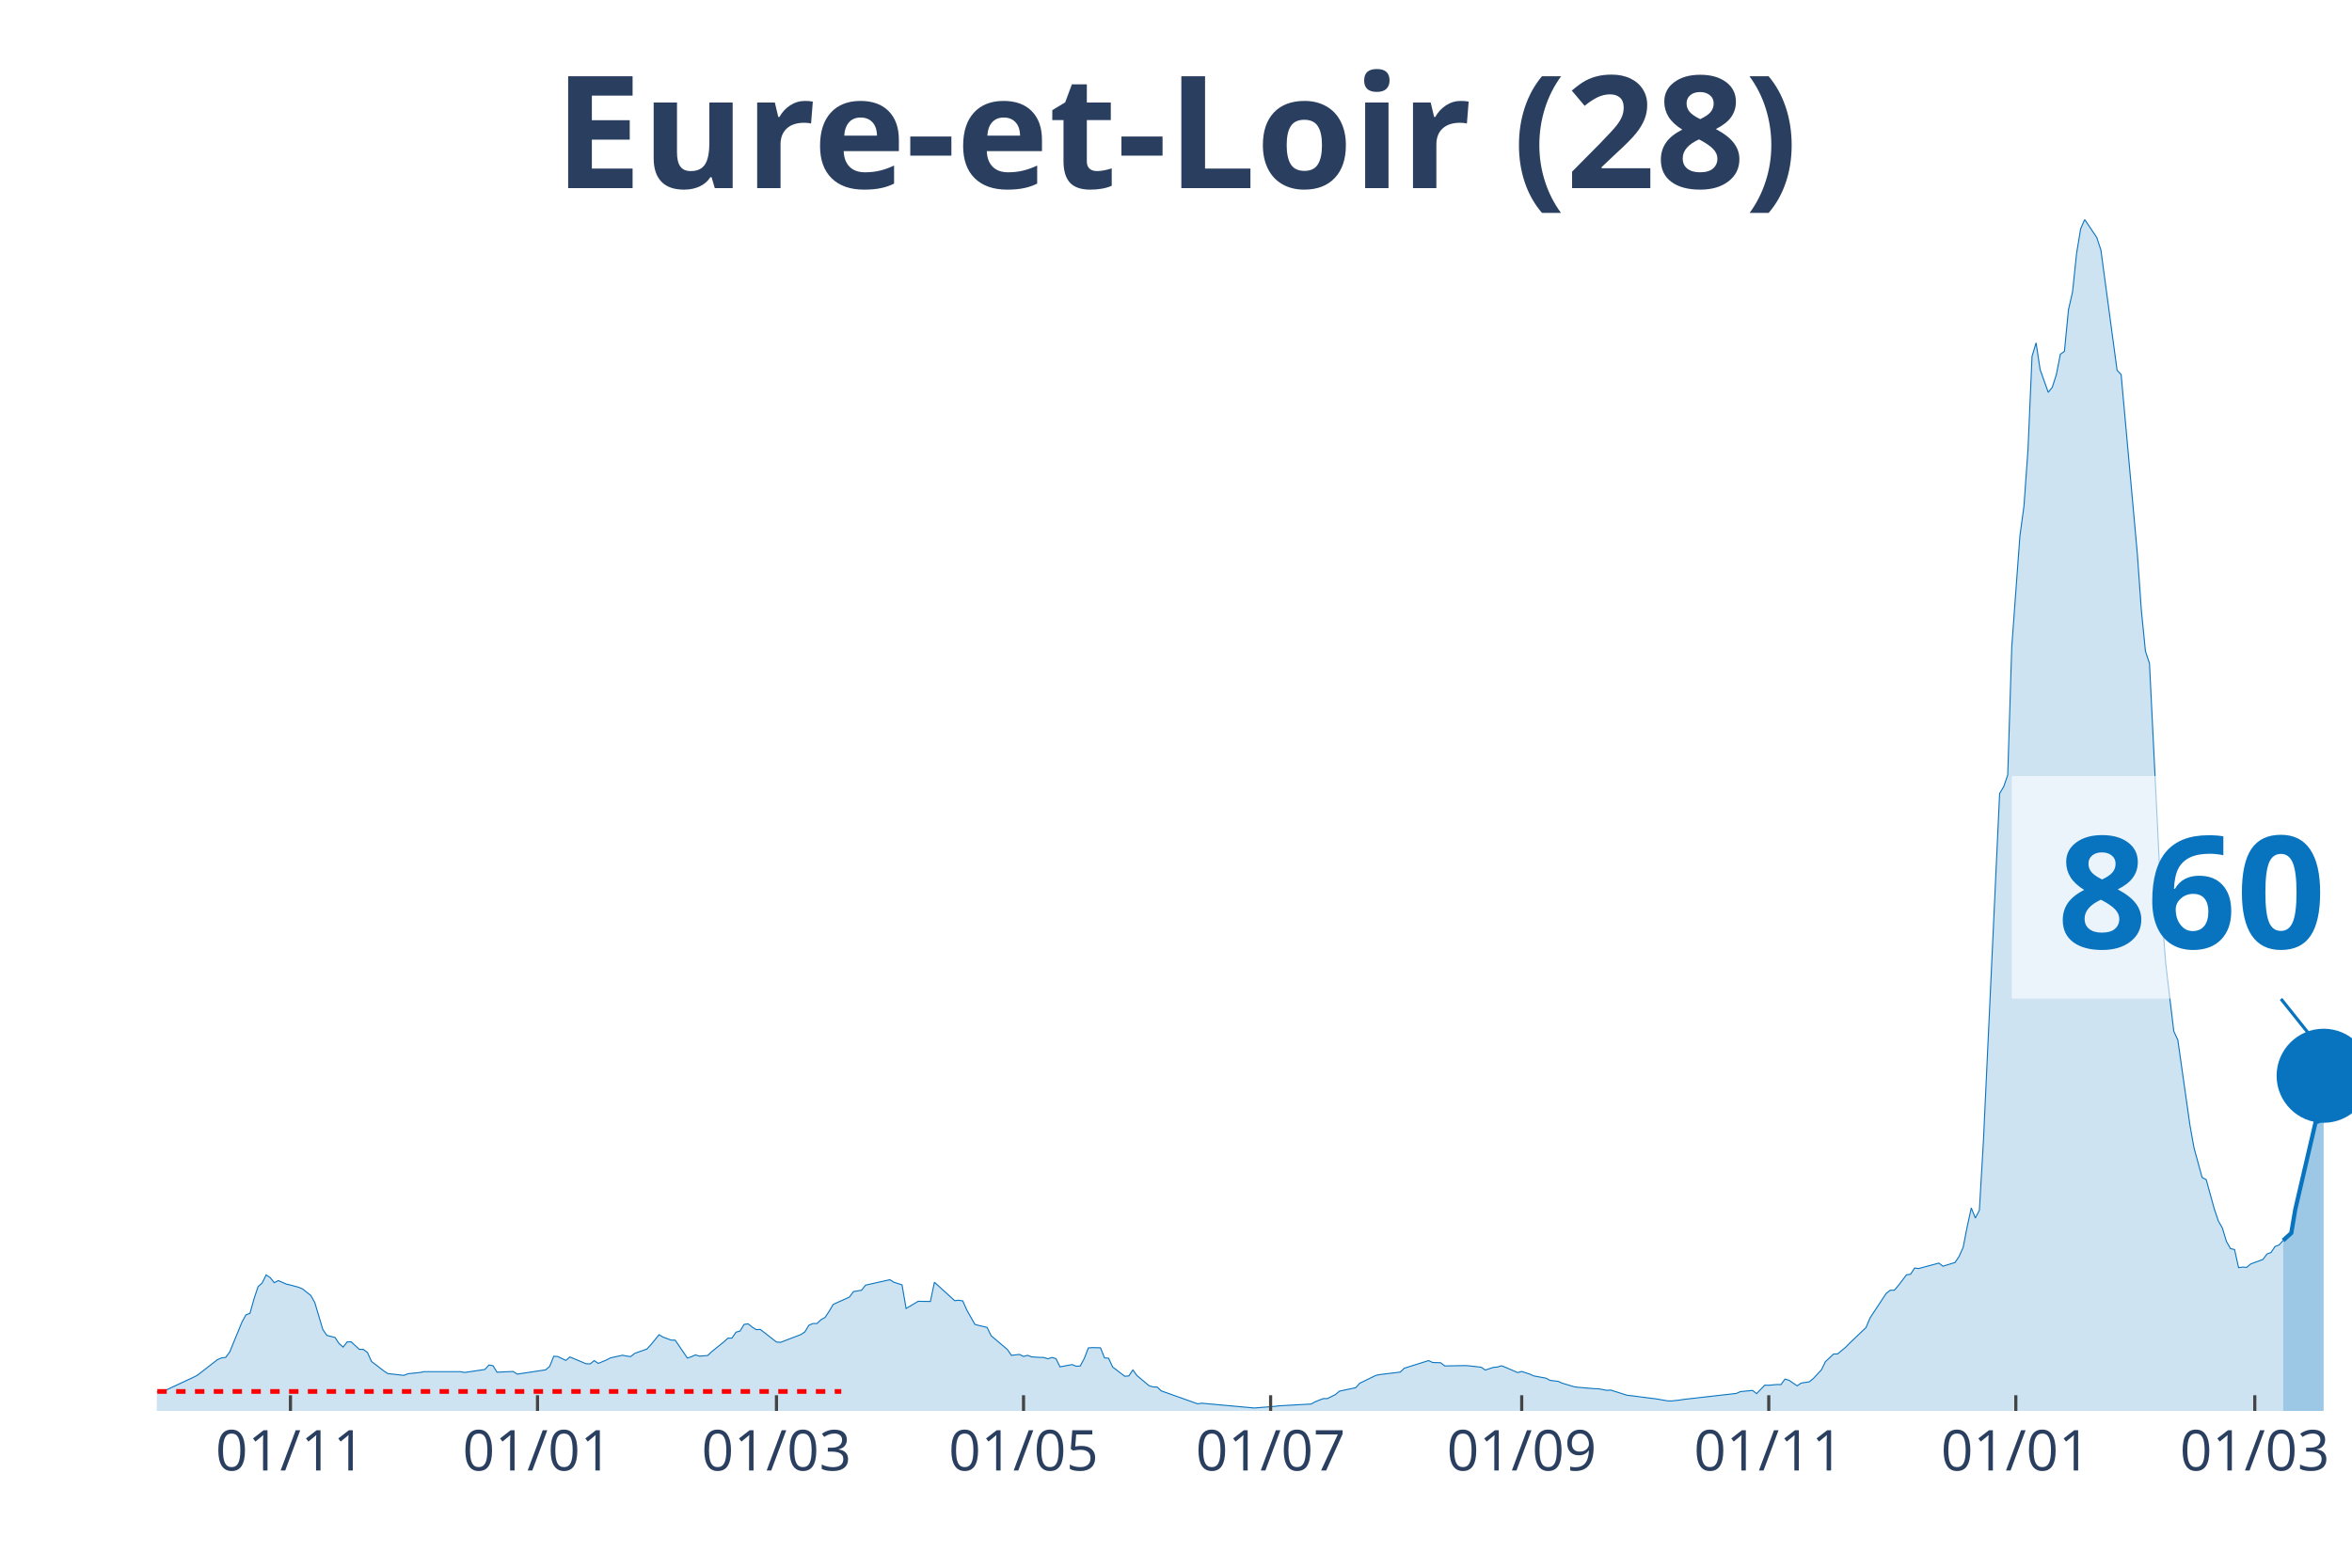
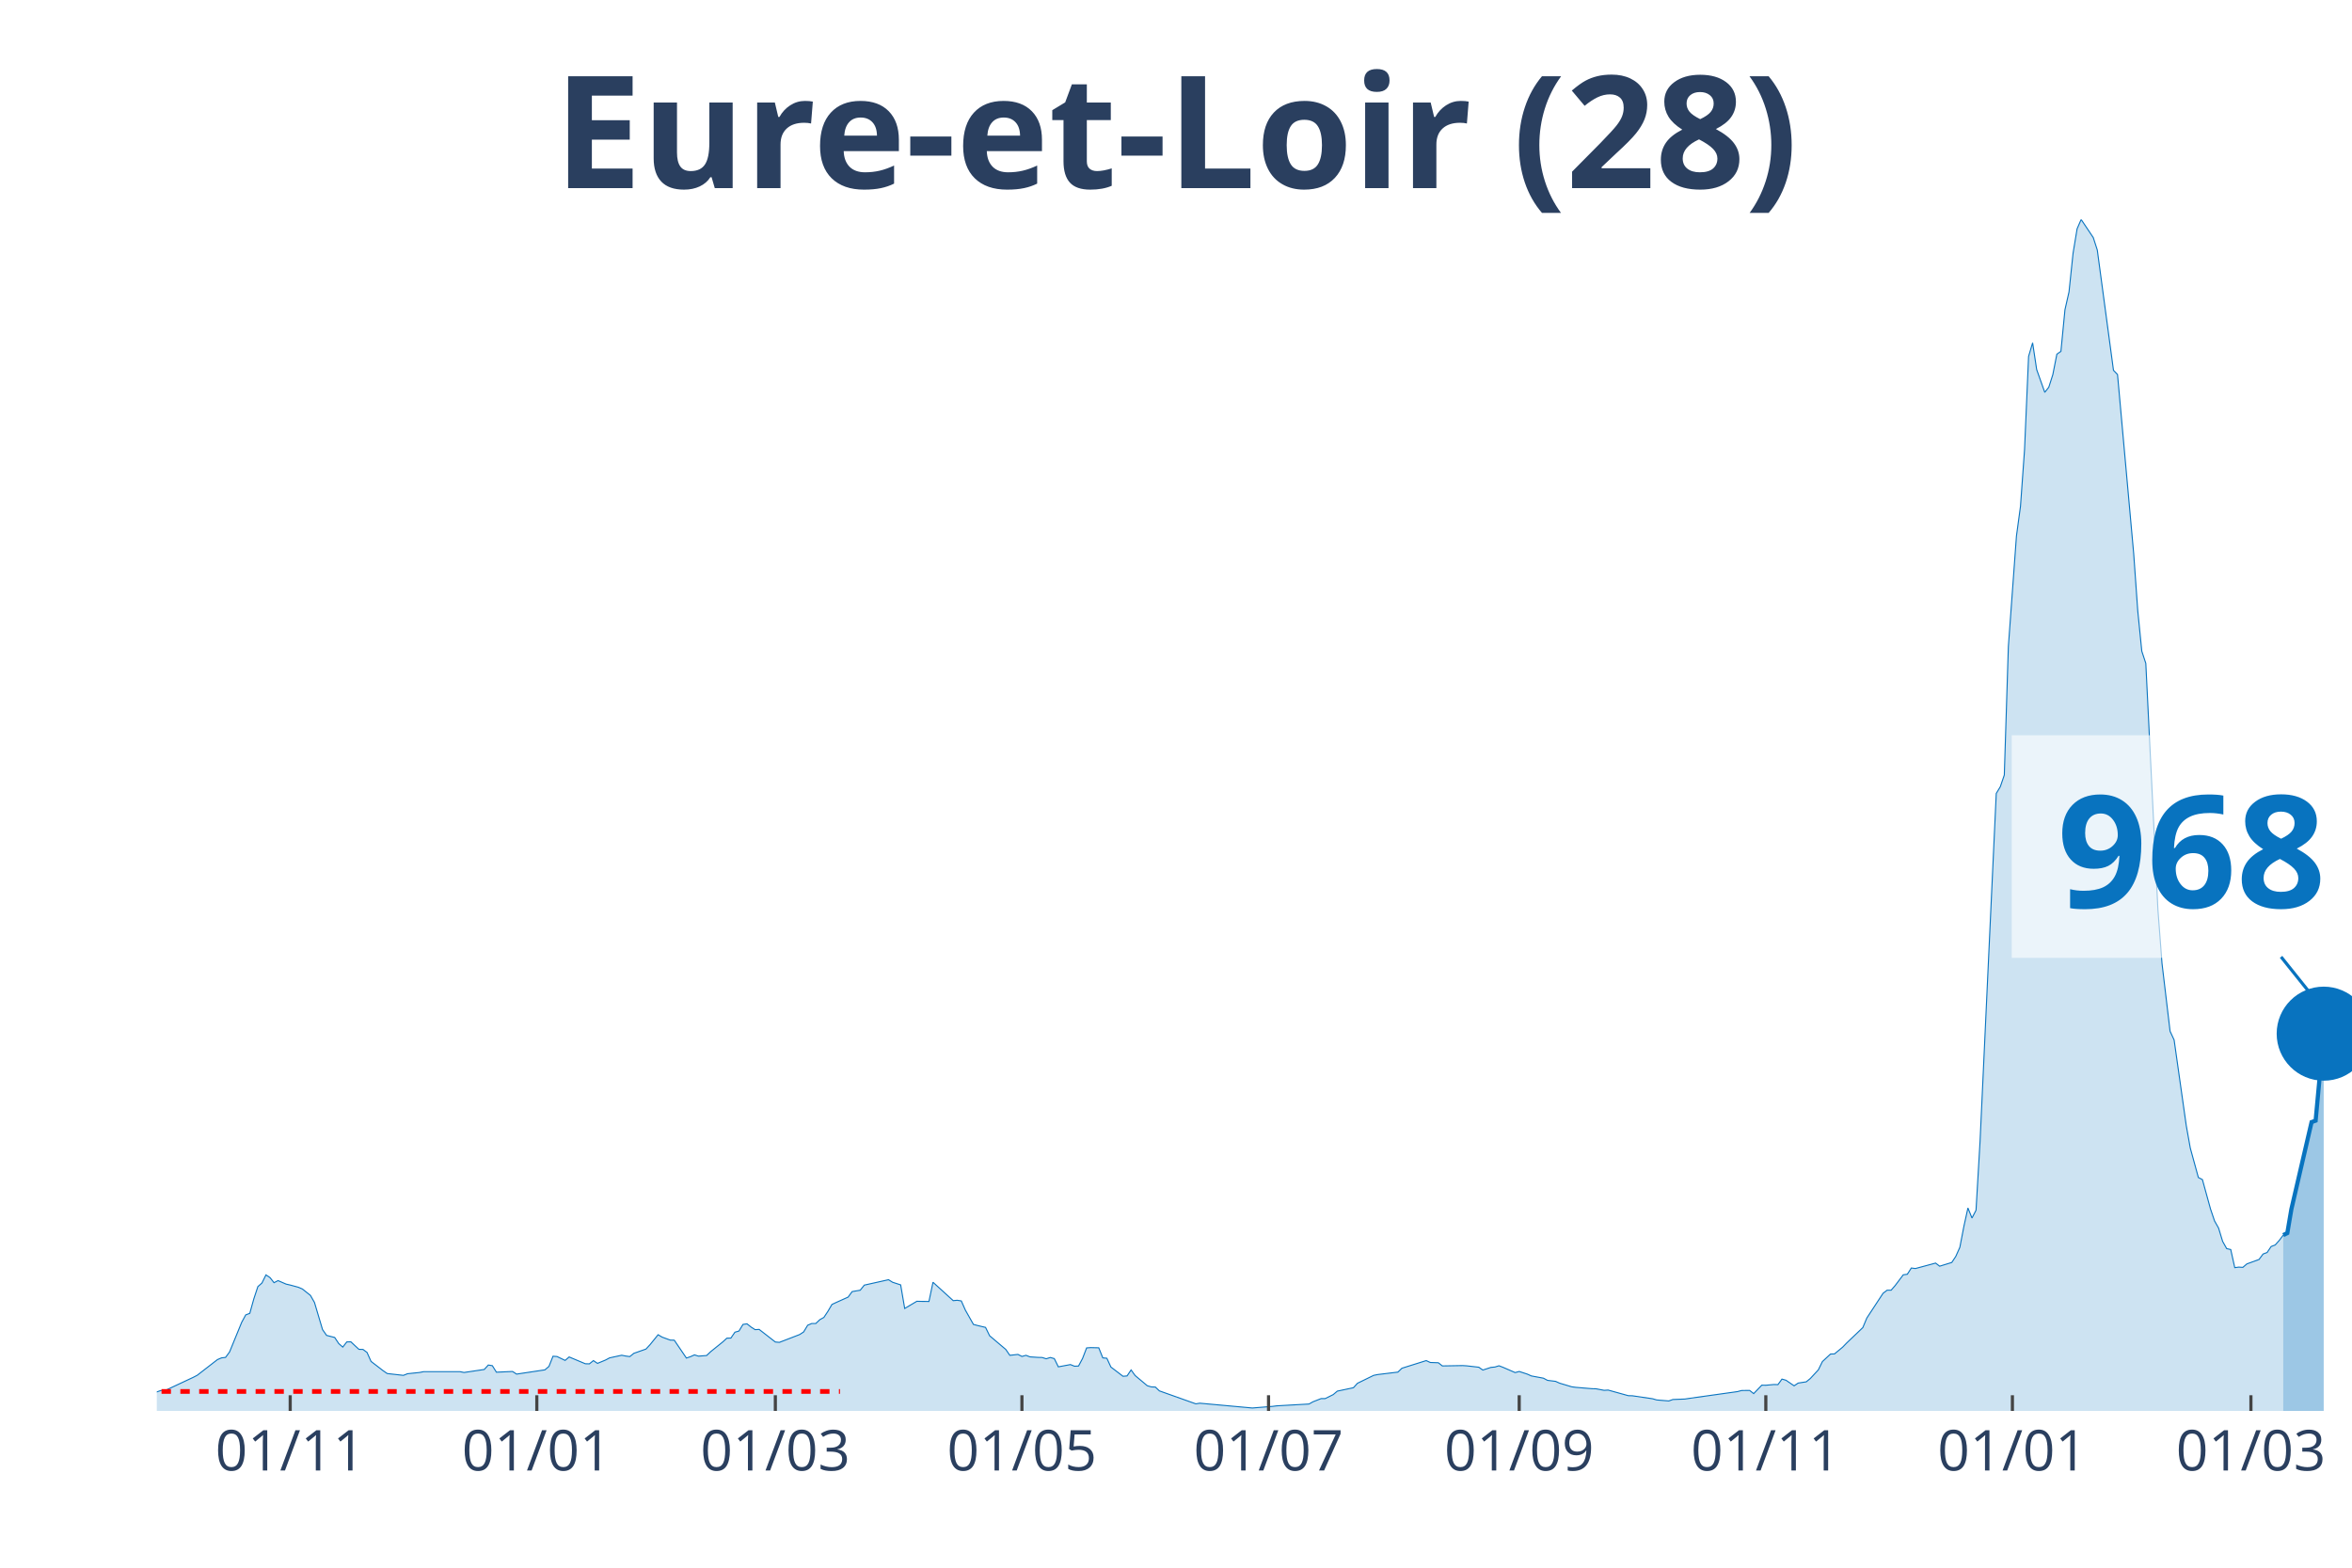
<svg xmlns="http://www.w3.org/2000/svg" class="main-svg" width="1125" height="750" style="" viewBox="0 0 750 500">
  <rect x="0" y="0" width="750" height="500" style="fill: rgb(0, 0, 0); fill-opacity: 0;" />
-   <defs id="defs-1571ff">
+   <defs id="defs-417630">
    <g class="clips">
-       <clipPath id="clip1571ffxyplot" class="plotclip">
+       <clipPath id="clip417630xyplot" class="plotclip">
        <rect width="700" height="380" />
      </clipPath>
-       <clipPath class="axesclip" id="clip1571ffx">
+       <clipPath class="axesclip" id="clip417630x">
        <rect x="50" y="0" width="700" height="500" />
      </clipPath>
-       <clipPath class="axesclip" id="clip1571ffy">
+       <clipPath class="axesclip" id="clip417630y">
        <rect x="0" y="70" width="750" height="380" />
      </clipPath>
-       <clipPath class="axesclip" id="clip1571ffxy">
+       <clipPath class="axesclip" id="clip417630xy">
        <rect x="50" y="70" width="700" height="380" />
      </clipPath>
    </g>
    <g class="gradients" />
  </defs>
  <g class="bglayer">
    <rect class="bg" x="50" y="70" width="700" height="380" style="fill: rgb(0, 0, 0); fill-opacity: 0; stroke-width: 0;" />
  </g>
  <g class="layer-below">
    <g class="imagelayer" />
    <g class="shapelayer" />
  </g>
  <g class="cartesianlayer">
    <g class="subplot xy">
      <g class="layer-subplot">
        <g class="shapelayer" />
        <g class="imagelayer" />
      </g>
      <g class="gridlayer">
        <g class="x">
-           <path class="xgrid crisp" transform="translate(92.62,0)" d="M0,70v380" style="stroke: rgb(255, 255, 255); stroke-opacity: 1; stroke-width: 1px;" />
-           <path class="xgrid crisp" transform="translate(171.4,0)" d="M0,70v380" style="stroke: rgb(255, 255, 255); stroke-opacity: 1; stroke-width: 1px;" />
-           <path class="xgrid crisp" transform="translate(247.6,0)" d="M0,70v380" style="stroke: rgb(255, 255, 255); stroke-opacity: 1; stroke-width: 1px;" />
-           <path class="xgrid crisp" transform="translate(326.38,0)" d="M0,70v380" style="stroke: rgb(255, 255, 255); stroke-opacity: 1; stroke-width: 1px;" />
-           <path class="xgrid crisp" transform="translate(405.17,0)" d="M0,70v380" style="stroke: rgb(255, 255, 255); stroke-opacity: 1; stroke-width: 1px;" />
-           <path class="xgrid crisp" transform="translate(485.24,0)" d="M0,70v380" style="stroke: rgb(255, 255, 255); stroke-opacity: 1; stroke-width: 1px;" />
-           <path class="xgrid crisp" transform="translate(564.02,0)" d="M0,70v380" style="stroke: rgb(255, 255, 255); stroke-opacity: 1; stroke-width: 1px;" />
-           <path class="xgrid crisp" transform="translate(642.8,0)" d="M0,70v380" style="stroke: rgb(255, 255, 255); stroke-opacity: 1; stroke-width: 1px;" />
-           <path class="xgrid crisp" transform="translate(719,0)" d="M0,70v380" style="stroke: rgb(255, 255, 255); stroke-opacity: 1; stroke-width: 1px;" />
+           <path class="xgrid crisp" transform="translate(92.54,0)" d="M0,70v380" style="stroke: rgb(255, 255, 255); stroke-opacity: 1; stroke-width: 1px;" />
+           <path class="xgrid crisp" transform="translate(171.18,0)" d="M0,70v380" style="stroke: rgb(255, 255, 255); stroke-opacity: 1; stroke-width: 1px;" />
+           <path class="xgrid crisp" transform="translate(247.24,0)" d="M0,70v380" style="stroke: rgb(255, 255, 255); stroke-opacity: 1; stroke-width: 1px;" />
+           <path class="xgrid crisp" transform="translate(325.87,0)" d="M0,70v380" style="stroke: rgb(255, 255, 255); stroke-opacity: 1; stroke-width: 1px;" />
+           <path class="xgrid crisp" transform="translate(404.51,0)" d="M0,70v380" style="stroke: rgb(255, 255, 255); stroke-opacity: 1; stroke-width: 1px;" />
+           <path class="xgrid crisp" transform="translate(484.44,0)" d="M0,70v380" style="stroke: rgb(255, 255, 255); stroke-opacity: 1; stroke-width: 1px;" />
+           <path class="xgrid crisp" transform="translate(563.08,0)" d="M0,70v380" style="stroke: rgb(255, 255, 255); stroke-opacity: 1; stroke-width: 1px;" />
+           <path class="xgrid crisp" transform="translate(641.71,0)" d="M0,70v380" style="stroke: rgb(255, 255, 255); stroke-opacity: 1; stroke-width: 1px;" />
+           <path class="xgrid crisp" transform="translate(717.77,0)" d="M0,70v380" style="stroke: rgb(255, 255, 255); stroke-opacity: 1; stroke-width: 1px;" />
        </g>
        <g class="y" />
      </g>
      <g class="zerolinelayer" />
      <path class="xlines-below" />
      <path class="ylines-below" />
      <g class="overlines-below" />
      <g class="xaxislayer-below" />
      <g class="yaxislayer-below" />
      <g class="overaxes-below" />
-       <g class="plot" transform="translate(50, 70)" clip-path="url('#clip1571ffxyplot')">
+       <g class="plot" transform="translate(50, 70)" clip-path="url('#clip417630xyplot')">
        <g class="scatterlayer mlayer">
-           <g class="trace scatter trace8d97ff" style="stroke-miterlimit: 2;">
+           <g class="trace scatter trace7fee35" style="stroke-miterlimit: 2;">
            <g class="fills">
              <g>
-                 <path class="js-fill" d="M678.04,380L-175.65,380L-175.65,379.1L-135.61,379.74L-134.32,379.8L-86.53,379.28L-85.24,379.16L-76.2,379.05L-74.91,378.81L-68.45,378.5L-67.16,378.55L-50.37,377.19L-49.08,377.14L-32.29,374.68L-31,373.35L-23.25,373.41L-21.96,374.5L-19.37,373.81L-18.08,373.84L-9.04,373.43L-7.75,373.64L-2.58,373.9L-1.29,374.39L1.29,373.49L2.58,373.52L11.62,369.3L12.92,368.63L19.37,363.63L20.66,363.08L21.96,362.93L23.25,361.2L27.12,351.74L28.41,349.37L29.7,348.88L31,344.25L32.29,340.35L33.58,339.22L34.87,336.61L36.16,337.48L37.45,339.1L38.75,338.44L41.33,339.56L42.62,339.85L45.2,340.55L46.49,341.1L49.08,343.15L50.37,345.41L52.95,354.06L54.24,355.91L56.83,356.57L58.12,358.51L59.41,359.64L60.7,357.99L61.99,357.96L63.28,359.17L64.58,360.36L65.87,360.39L67.16,361.34L68.45,364.21L72.32,367.19L73.62,368.08L78.78,368.66L80.07,368.14L83.95,367.74L85.24,367.48L96.86,367.48L98.15,367.74L104.61,366.78L105.9,365.36L107.2,365.57L108.49,367.65L113.65,367.42L114.94,368.26L123.99,366.9L125.28,365.8L126.57,362.56L127.86,362.65L130.44,363.89L131.73,362.79L136.9,364.96L138.19,364.99L139.48,363.95L140.77,364.84L143.36,363.77L144.65,363.08L148.52,362.24L149.82,362.5L151.11,362.67L152.4,361.63L156.27,360.27L157.56,358.89L160.15,355.7L161.44,356.46L164.02,357.41L165.31,357.44L169.19,363.14L170.48,362.7L171.77,362.13L173.06,362.53L175.65,362.33L176.94,361.11L180.81,357.99L182.1,356.8L183.39,356.77L184.69,354.89L185.98,354.52L187.27,352.41L188.56,352.23L189.85,353.25L191.14,354.08L192.44,354L197.6,358.02L198.89,358.13L205.35,355.65L206.64,354.81L207.93,352.67L209.23,352.12L210.52,352.12L211.81,350.9L213.1,350.18L214.39,348.24L215.68,346.04L216.97,345.44L220.85,343.7L222.14,341.94L224.72,341.5L226.01,339.88L233.76,338.15L235.06,338.96L237.64,339.8L238.93,347.32L242.8,345.03L244.1,345.06L246.68,345.09L247.97,338.96L254.43,344.83L255.72,344.71L257.01,344.92L258.3,347.84L260.89,352.41L262.18,352.75L264.76,353.36L266.05,356.02L271.22,360.39L272.51,362.27L275.09,361.98L276.38,362.62L277.68,362.27L278.97,362.76L281.55,362.93L282.84,362.96L284.13,363.37L285.42,362.96L286.72,363.31L288.01,365.94L291.88,365.22L293.17,365.74L294.46,365.68L295.76,363.25L297.05,359.9L298.34,359.81L300.92,359.87L302.21,363.08L303.51,363.2L304.8,366L308.67,368.95L309.96,368.84L311.25,366.93L312.55,368.72L316.42,371.96L317.71,372.34L319,372.39L320.3,373.61L331.92,377.74L333.21,377.54L350,379.07L351.29,378.96L356.46,378.55L357.75,378.38L368.08,377.8L369.37,377.08L371.96,376.07L373.25,376.07L375.83,374.79L377.12,373.69L382.29,372.6L383.58,371.18L388.75,368.66L390.04,368.4L396.49,367.62L397.79,366.38L405.54,363.95L406.83,364.55L409.41,364.64L410.7,365.65L417.16,365.54L418.45,365.62L422.32,366.06L423.62,366.96L426.2,366.12L427.49,366L428.78,365.6L430.07,366.09L433.95,367.77L435.24,367.42L437.82,368.26L439.11,368.84L442.99,369.56L444.28,370.25L446.86,370.57L448.15,371.15L452.03,372.31L453.32,372.48L458.49,372.91L459.78,372.94L462.36,373.43L463.65,373.35L468.82,375L470.11,375.14L476.57,375.98L477.86,376.12L481.73,376.79L483.03,376.82L485.61,376.53L486.9,376.33L503.69,374.42L504.98,373.84L508.86,373.46L510.15,374.48L512.73,371.79L514.02,371.81L516.61,371.58L517.9,371.61L519.19,369.85L520.48,370.22L523.06,371.99L524.35,371.12L526.94,370.72L528.23,369.67L530.81,366.9L532.1,364.27L534.69,361.86L535.98,361.81L538.56,359.67L539.85,358.34L545.02,353.42L546.31,350.35L551.48,342.49L552.77,341.5L554.06,341.5L555.35,340L557.93,336.59L559.23,336.41L560.52,334.42L561.81,334.59L568.27,332.85L569.56,333.84L573.43,332.65L574.72,330.71L576.01,327.82L577.31,321.14L578.6,315.27L579.89,318.48L581.18,315.99L582.47,293.92L587.64,183.06L588.93,180.92L590.22,177.19L591.51,136.26L594.1,100.97L595.39,91.46L596.68,73.44L597.97,43.67L599.26,39.34L600.55,47.87L603.14,55.13L604.43,53.51L605.72,49.49L607.01,42.95L608.3,42.06L609.59,28.78L610.89,23.11L612.18,10.79L613.47,2.98L614.76,0L618.63,5.78L619.93,9.75L625.09,48.1L626.38,49.46L631.55,106.61L632.84,124.75L634.13,137.68L635.42,141.58L639.3,220.23L640.59,237.23L643.17,258.9L644.46,261.7L648.34,288.98L649.63,296.15L652.21,305.55L653.51,306.22L656.09,315.59L657.38,319.4L658.67,321.69L659.96,325.94L661.25,328.23L662.55,328.52L663.84,334.3L665.13,334.13L666.42,334.21L667.71,333.11L671.59,331.7L672.88,329.96L674.17,329.47L675.46,327.56L676.75,327.07L678.04,325.62" style="fill: rgb(8, 115, 191); fill-opacity: 0.2; stroke-width: 0;" />
+                 <path class="js-fill" d="M678.08,380L-175.32,380L-175.32,379.1L-135.36,379.74L-134.07,379.8L-86.37,379.28L-85.08,379.16L-76.06,379.05L-74.77,378.81L-68.32,378.5L-67.03,378.55L-50.28,377.19L-48.99,377.14L-32.23,374.68L-30.94,373.35L-23.2,373.41L-21.92,374.5L-19.34,373.81L-18.05,373.84L-9.02,373.43L-7.73,373.64L-2.58,373.9L-1.29,374.39L1.29,373.49L2.58,373.52L11.6,369.3L12.89,368.63L19.34,363.63L20.63,363.08L21.92,362.93L23.2,361.2L27.07,351.74L28.36,349.37L29.65,348.88L30.94,344.25L32.23,340.35L33.52,339.22L34.81,336.61L36.1,337.48L37.38,339.1L38.67,338.44L41.25,339.56L42.54,339.85L45.12,340.55L46.41,341.1L48.99,343.15L50.28,345.41L52.85,354.06L54.14,355.91L56.72,356.57L58.01,358.51L59.3,359.64L60.59,357.99L61.88,357.96L63.17,359.17L64.46,360.36L65.75,360.39L67.03,361.34L68.32,364.21L72.19,367.19L73.48,368.08L78.64,368.66L79.93,368.14L83.79,367.74L85.08,367.48L96.69,367.48L97.97,367.74L104.42,366.78L105.71,365.36L107,365.57L108.29,367.65L113.44,367.42L114.73,368.26L123.76,366.9L125.05,365.8L126.34,362.56L127.62,362.65L130.2,363.89L131.49,362.79L136.65,364.96L137.94,364.99L139.23,363.95L140.52,364.84L143.09,363.77L144.38,363.08L148.25,362.24L149.54,362.5L150.83,362.67L152.12,361.63L155.99,360.27L157.27,358.89L159.85,355.7L161.14,356.46L163.72,357.41L165.01,357.44L168.88,363.14L170.17,362.7L171.45,362.13L172.74,362.53L175.32,362.33L176.61,361.11L180.48,357.99L181.77,356.8L183.06,356.77L184.35,354.89L185.64,354.52L186.92,352.41L188.21,352.23L189.5,353.25L190.79,354.08L192.08,354L197.24,358.02L198.53,358.13L204.97,355.65L206.26,354.81L207.55,352.67L208.84,352.12L210.13,352.12L211.42,350.9L212.71,350.18L214,348.24L215.29,346.04L216.57,345.44L220.44,343.7L221.73,341.94L224.31,341.5L225.6,339.88L233.33,338.15L234.62,338.96L237.2,339.8L238.49,347.32L242.36,345.03L243.65,345.06L246.22,345.09L247.51,338.96L253.96,344.83L255.25,344.71L256.54,344.92L257.83,347.84L260.41,352.41L261.69,352.75L264.27,353.36L265.56,356.02L270.72,360.39L272.01,362.27L274.59,361.98L275.87,362.62L277.16,362.27L278.45,362.76L281.03,362.93L282.32,362.96L283.61,363.37L284.9,362.96L286.19,363.31L287.48,365.94L291.34,365.22L292.63,365.74L293.92,365.68L295.21,363.25L296.5,359.9L297.79,359.81L300.37,359.87L301.66,363.08L302.95,363.2L304.24,366L308.1,368.95L309.39,368.84L310.68,366.93L311.97,368.72L315.84,371.96L317.13,372.34L318.42,372.39L319.71,373.61L331.31,377.74L332.6,377.54L349.36,379.07L350.64,378.96L355.8,378.55L357.09,378.38L367.4,377.8L368.69,377.08L371.27,376.07L372.56,376.07L375.14,374.79L376.43,373.69L381.58,372.6L382.87,371.18L388.03,368.66L389.32,368.4L395.76,367.62L397.05,366.38L404.79,363.95L406.08,364.55L408.66,364.64L409.94,365.65L416.39,365.54L417.68,365.62L421.55,366.06L422.84,366.96L425.41,366.12L426.7,366L427.99,365.6L429.28,366.09L433.15,367.77L434.44,367.42L437.02,368.26L438.31,368.84L442.17,369.56L443.46,370.25L446.04,370.57L447.33,371.15L451.2,372.31L452.49,372.48L457.64,372.91L458.93,372.94L461.51,373.43L462.8,373.35L469.24,375.14L470.53,375.17L476.98,376.12L478.27,376.5L482.14,376.82L483.43,376.36L487.29,376.21L488.58,376.01L504.05,373.84L505.34,373.49L507.92,373.46L509.21,374.48L511.79,371.79L513.08,371.81L515.65,371.58L516.94,371.61L518.23,369.85L519.52,370.22L522.1,371.99L523.39,371.12L525.97,370.72L527.26,369.67L529.83,366.9L531.12,364.27L533.7,361.86L534.99,361.81L537.57,359.67L538.86,358.34L544.01,353.42L545.3,350.35L550.46,342.49L551.75,341.5L553.04,341.5L554.33,340L556.91,336.59L558.2,336.41L559.48,334.42L560.77,334.59L567.22,332.85L568.51,333.84L572.38,332.65L573.66,330.71L574.95,327.82L576.24,321.14L577.53,315.27L578.82,318.48L580.11,315.99L581.4,293.92L586.56,183.06L587.85,180.92L589.13,177.19L590.42,136.26L593,100.97L594.29,91.46L595.58,73.44L596.87,43.67L598.16,39.34L599.45,47.87L602.03,55.13L603.31,53.51L604.6,49.49L605.89,42.95L607.18,42.06L608.47,28.78L609.76,23.11L611.05,10.79L612.34,2.98L613.63,0L617.5,5.78L618.78,9.75L623.94,48.1L625.23,49.46L630.39,106.61L631.68,124.75L632.97,137.68L634.25,141.58L638.12,220.23L639.41,237.23L641.99,258.9L643.28,261.7L647.15,288.98L648.43,296.15L651.01,305.55L652.3,306.22L654.88,315.59L656.17,319.4L657.46,321.69L658.75,325.94L660.04,328.23L661.33,328.52L662.62,334.3L663.9,334.13L665.19,334.21L666.48,333.11L670.35,331.7L671.64,329.96L672.93,329.47L674.22,327.56L675.51,327.07L676.8,325.62L678.08,323.92" style="fill: rgb(8, 115, 191); fill-opacity: 0.2; stroke-width: 0;" />
              </g>
            </g>
            <g class="errorbars" />
            <g class="lines">
-               <path class="js-line" d="M-175.65,379.1L-135.61,379.74L-134.32,379.8L-86.53,379.28L-85.24,379.16L-76.2,379.05L-74.91,378.81L-68.45,378.5L-67.16,378.55L-50.37,377.19L-49.08,377.14L-32.29,374.68L-31,373.35L-23.25,373.41L-21.96,374.5L-19.37,373.81L-18.08,373.84L-9.04,373.43L-7.75,373.64L-2.58,373.9L-1.29,374.39L1.29,373.49L2.58,373.52L11.62,369.3L12.92,368.63L19.37,363.63L20.66,363.08L21.96,362.93L23.25,361.2L27.12,351.74L28.41,349.37L29.7,348.88L31,344.25L32.29,340.35L33.58,339.22L34.87,336.61L36.16,337.48L37.45,339.1L38.75,338.44L41.33,339.56L42.62,339.85L45.2,340.55L46.49,341.1L49.08,343.15L50.37,345.41L52.95,354.06L54.24,355.91L56.83,356.57L58.12,358.51L59.41,359.64L60.7,357.99L61.99,357.96L63.28,359.17L64.58,360.36L65.87,360.39L67.16,361.34L68.45,364.21L72.32,367.19L73.62,368.08L78.78,368.66L80.07,368.14L83.95,367.74L85.24,367.48L96.86,367.48L98.15,367.74L104.61,366.78L105.9,365.36L107.2,365.57L108.49,367.65L113.65,367.42L114.94,368.26L123.99,366.9L125.28,365.8L126.57,362.56L127.86,362.65L130.44,363.89L131.73,362.79L136.9,364.96L138.19,364.99L139.48,363.95L140.77,364.84L143.36,363.77L144.65,363.08L148.52,362.24L149.82,362.5L151.11,362.67L152.4,361.63L156.27,360.27L157.56,358.89L160.15,355.7L161.44,356.46L164.02,357.41L165.31,357.44L169.19,363.14L170.48,362.7L171.77,362.13L173.06,362.53L175.65,362.33L176.94,361.11L180.81,357.99L182.1,356.8L183.39,356.77L184.69,354.89L185.98,354.52L187.27,352.41L188.56,352.23L189.85,353.25L191.14,354.08L192.44,354L197.6,358.02L198.89,358.13L205.35,355.65L206.64,354.81L207.93,352.67L209.23,352.12L210.52,352.12L211.81,350.9L213.1,350.18L214.39,348.24L215.68,346.04L216.97,345.44L220.85,343.7L222.14,341.94L224.72,341.5L226.01,339.88L233.76,338.15L235.06,338.96L237.64,339.8L238.93,347.32L242.8,345.03L244.1,345.06L246.68,345.09L247.97,338.96L254.43,344.83L255.72,344.71L257.01,344.92L258.3,347.84L260.89,352.41L262.18,352.75L264.76,353.36L266.05,356.02L271.22,360.39L272.51,362.27L275.09,361.98L276.38,362.62L277.68,362.27L278.97,362.76L281.55,362.93L282.84,362.96L284.13,363.37L285.42,362.96L286.72,363.31L288.01,365.94L291.88,365.22L293.17,365.74L294.46,365.68L295.76,363.25L297.05,359.9L298.34,359.81L300.92,359.87L302.21,363.08L303.51,363.2L304.8,366L308.67,368.95L309.96,368.84L311.25,366.93L312.55,368.72L316.42,371.96L317.71,372.34L319,372.39L320.3,373.61L331.92,377.74L333.21,377.54L350,379.07L351.29,378.96L356.46,378.55L357.75,378.38L368.08,377.8L369.37,377.08L371.96,376.07L373.25,376.07L375.83,374.79L377.12,373.69L382.29,372.6L383.58,371.18L388.75,368.66L390.04,368.4L396.49,367.62L397.79,366.38L405.54,363.95L406.83,364.55L409.41,364.64L410.7,365.65L417.16,365.54L418.45,365.62L422.32,366.06L423.62,366.96L426.2,366.12L427.49,366L428.78,365.6L430.07,366.09L433.95,367.77L435.24,367.42L437.82,368.26L439.11,368.84L442.99,369.56L444.28,370.25L446.86,370.57L448.15,371.15L452.03,372.31L453.32,372.48L458.49,372.91L459.78,372.94L462.36,373.43L463.65,373.35L468.82,375L470.11,375.14L476.57,375.98L477.86,376.12L481.73,376.79L483.03,376.82L485.61,376.53L486.9,376.33L503.69,374.42L504.98,373.84L508.86,373.46L510.15,374.48L512.73,371.79L514.02,371.81L516.61,371.58L517.9,371.61L519.19,369.85L520.48,370.22L523.06,371.99L524.35,371.12L526.94,370.72L528.23,369.67L530.81,366.9L532.1,364.27L534.69,361.86L535.98,361.81L538.56,359.67L539.85,358.34L545.02,353.42L546.31,350.35L551.48,342.49L552.77,341.5L554.06,341.5L555.35,340L557.93,336.59L559.23,336.41L560.52,334.42L561.81,334.59L568.27,332.85L569.56,333.84L573.43,332.65L574.72,330.71L576.01,327.82L577.31,321.14L578.6,315.27L579.89,318.48L581.18,315.99L582.47,293.92L587.64,183.06L588.93,180.92L590.22,177.19L591.51,136.26L594.1,100.97L595.39,91.46L596.68,73.44L597.97,43.67L599.26,39.34L600.55,47.87L603.14,55.13L604.43,53.51L605.72,49.49L607.01,42.95L608.3,42.06L609.59,28.78L610.89,23.11L612.18,10.79L613.47,2.98L614.76,0L618.63,5.78L619.93,9.75L625.09,48.1L626.38,49.46L631.55,106.61L632.84,124.75L634.13,137.68L635.42,141.58L639.3,220.23L640.59,237.23L643.17,258.9L644.46,261.7L648.34,288.98L649.63,296.15L652.21,305.55L653.51,306.22L656.09,315.59L657.38,319.4L658.67,321.69L659.96,325.94L661.25,328.23L662.55,328.52L663.84,334.3L665.13,334.13L666.42,334.21L667.71,333.11L671.59,331.7L672.88,329.96L674.17,329.47L675.46,327.56L676.75,327.07L678.04,325.62" style="vector-effect: non-scaling-stroke; fill: none; stroke: rgb(8, 115, 191); stroke-opacity: 1; stroke-width: 0.5px; opacity: 1;" />
+               <path class="js-line" d="M-175.32,379.1L-135.36,379.74L-134.07,379.8L-86.37,379.28L-85.08,379.16L-76.06,379.05L-74.77,378.81L-68.32,378.5L-67.03,378.55L-50.28,377.19L-48.99,377.14L-32.23,374.68L-30.94,373.35L-23.2,373.41L-21.92,374.5L-19.34,373.81L-18.05,373.84L-9.02,373.43L-7.73,373.64L-2.58,373.9L-1.29,374.39L1.29,373.49L2.58,373.52L11.6,369.3L12.89,368.63L19.34,363.63L20.63,363.08L21.92,362.93L23.2,361.2L27.07,351.74L28.36,349.37L29.65,348.88L30.94,344.25L32.23,340.35L33.52,339.22L34.81,336.61L36.1,337.48L37.38,339.1L38.67,338.44L41.25,339.56L42.54,339.85L45.12,340.55L46.41,341.1L48.99,343.15L50.28,345.41L52.85,354.06L54.14,355.91L56.72,356.57L58.01,358.51L59.3,359.64L60.59,357.99L61.88,357.96L63.17,359.17L64.46,360.36L65.75,360.39L67.03,361.34L68.32,364.21L72.19,367.19L73.48,368.08L78.64,368.66L79.93,368.14L83.79,367.74L85.08,367.48L96.69,367.48L97.97,367.74L104.42,366.78L105.71,365.36L107,365.57L108.29,367.65L113.44,367.42L114.73,368.26L123.76,366.9L125.05,365.8L126.34,362.56L127.62,362.65L130.2,363.89L131.49,362.79L136.65,364.96L137.94,364.99L139.23,363.95L140.52,364.84L143.09,363.77L144.38,363.08L148.25,362.24L149.54,362.5L150.83,362.67L152.12,361.63L155.99,360.27L157.27,358.89L159.85,355.7L161.14,356.46L163.72,357.41L165.01,357.44L168.88,363.14L170.17,362.7L171.45,362.13L172.74,362.53L175.32,362.33L176.61,361.11L180.48,357.99L181.77,356.8L183.06,356.77L184.35,354.89L185.64,354.52L186.92,352.41L188.21,352.23L189.5,353.25L190.79,354.08L192.08,354L197.24,358.02L198.53,358.13L204.97,355.65L206.26,354.81L207.55,352.67L208.84,352.12L210.13,352.12L211.42,350.9L212.71,350.18L214,348.24L215.29,346.04L216.57,345.44L220.44,343.7L221.73,341.94L224.31,341.5L225.6,339.88L233.33,338.15L234.62,338.96L237.2,339.8L238.49,347.32L242.36,345.03L243.65,345.06L246.22,345.09L247.51,338.96L253.96,344.83L255.25,344.71L256.54,344.92L257.83,347.84L260.41,352.41L261.69,352.75L264.27,353.36L265.56,356.02L270.72,360.39L272.01,362.27L274.59,361.98L275.87,362.62L277.16,362.27L278.45,362.76L281.03,362.93L282.32,362.96L283.61,363.37L284.9,362.96L286.19,363.31L287.48,365.94L291.34,365.22L292.63,365.74L293.92,365.68L295.21,363.25L296.5,359.9L297.79,359.81L300.37,359.87L301.66,363.08L302.95,363.2L304.24,366L308.1,368.95L309.39,368.84L310.68,366.93L311.97,368.72L315.84,371.96L317.13,372.34L318.42,372.39L319.71,373.61L331.31,377.74L332.6,377.54L349.36,379.07L350.64,378.96L355.8,378.55L357.09,378.38L367.4,377.8L368.69,377.08L371.27,376.07L372.56,376.07L375.14,374.79L376.43,373.69L381.58,372.6L382.87,371.18L388.03,368.66L389.32,368.4L395.76,367.62L397.05,366.38L404.79,363.95L406.08,364.55L408.66,364.64L409.94,365.65L416.39,365.54L417.68,365.62L421.55,366.06L422.84,366.96L425.41,366.12L426.7,366L427.99,365.6L429.28,366.09L433.15,367.77L434.44,367.42L437.02,368.26L438.31,368.84L442.17,369.56L443.46,370.25L446.04,370.57L447.33,371.15L451.2,372.31L452.49,372.48L457.64,372.91L458.93,372.94L461.51,373.43L462.8,373.35L469.24,375.14L470.53,375.17L476.98,376.12L478.27,376.5L482.14,376.82L483.43,376.36L487.29,376.21L488.58,376.01L504.05,373.84L505.34,373.49L507.92,373.46L509.21,374.48L511.79,371.79L513.08,371.81L515.65,371.58L516.94,371.61L518.23,369.85L519.52,370.22L522.1,371.99L523.39,371.12L525.97,370.72L527.26,369.67L529.83,366.9L531.12,364.27L533.7,361.86L534.99,361.81L537.57,359.67L538.86,358.34L544.01,353.42L545.3,350.35L550.46,342.49L551.75,341.5L553.04,341.5L554.33,340L556.91,336.59L558.2,336.41L559.48,334.42L560.77,334.59L567.22,332.85L568.51,333.84L572.38,332.65L573.66,330.71L574.95,327.82L576.24,321.14L577.53,315.27L578.82,318.48L580.11,315.99L581.4,293.92L586.56,183.06L587.85,180.92L589.13,177.19L590.42,136.26L593,100.97L594.29,91.46L595.58,73.44L596.87,43.67L598.16,39.34L599.45,47.87L602.03,55.13L603.31,53.51L604.6,49.49L605.89,42.95L607.18,42.06L608.47,28.78L609.76,23.11L611.05,10.79L612.34,2.98L613.63,0L617.5,5.78L618.78,9.75L623.94,48.1L625.23,49.46L630.39,106.61L631.68,124.75L632.97,137.68L634.25,141.58L638.12,220.23L639.41,237.23L641.99,258.9L643.28,261.7L647.15,288.98L648.43,296.15L651.01,305.55L652.3,306.22L654.88,315.59L656.17,319.4L657.46,321.69L658.75,325.94L660.04,328.23L661.33,328.52L662.62,334.3L663.9,334.13L665.19,334.21L666.48,333.11L670.35,331.7L671.64,329.96L672.93,329.47L674.22,327.56L675.51,327.07L676.8,325.62L678.08,323.92" style="vector-effect: non-scaling-stroke; fill: none; stroke: rgb(8, 115, 191); stroke-opacity: 1; stroke-width: 0.5px; opacity: 1;" />
            </g>
            <g class="points" />
            <g class="text" />
          </g>
-           <g class="trace scatter trace817801" style="stroke-miterlimit: 2;">
+           <g class="trace scatter trace7dcd92" style="stroke-miterlimit: 2;">
            <g class="fills">
              <g>
-                 <path class="js-fill" d="M690.96,380L678.04,380L678.04,325.62L680.63,323.28L681.92,315.7L688.38,287.96L689.67,287.5L690.96,273.1" style="fill: rgb(8, 115, 191); fill-opacity: 0.4; stroke-width: 0;" />
+                 <path class="js-fill" d="M690.98,380L678.08,380L678.08,323.92L679.37,323.28L680.66,315.7L687.11,287.88L688.4,287.42L690.98,259.68" style="fill: rgb(8, 115, 191); fill-opacity: 0.4; stroke-width: 0;" />
              </g>
            </g>
            <g class="errorbars" />
            <g class="lines">
-               <path class="js-line" d="M678.04,325.62L680.63,323.28L681.92,315.7L688.38,287.96L689.67,287.5L690.96,273.1" style="vector-effect: non-scaling-stroke; fill: none; stroke: rgb(8, 115, 191); stroke-opacity: 1; stroke-width: 2px; opacity: 1;" />
+               <path class="js-line" d="M678.08,323.92L679.37,323.28L680.66,315.7L687.11,287.88L688.4,287.42L690.98,259.68" style="vector-effect: non-scaling-stroke; fill: none; stroke: rgb(8, 115, 191); stroke-opacity: 1; stroke-width: 2px; opacity: 1;" />
            </g>
            <g class="points" />
            <g class="text" />
          </g>
-           <g class="trace scatter trace357605" style="stroke-miterlimit: 2; opacity: 1;">
+           <g class="trace scatter tracef74b28" style="stroke-miterlimit: 2; opacity: 1;">
            <g class="fills" />
            <g class="errorbars" />
            <g class="lines" />
            <g class="points">
-               <path class="point" transform="translate(690.96,273.1)" d="M15,0A15,15 0 1,1 0,-15A15,15 0 0,1 15,0Z" style="opacity: 1; stroke-width: 0px; fill: rgb(8, 115, 191); fill-opacity: 1;" />
+               <path class="point" transform="translate(690.98,259.68)" d="M15,0A15,15 0 1,1 0,-15A15,15 0 0,1 15,0Z" style="opacity: 1; stroke-width: 0px; fill: rgb(8, 115, 191); fill-opacity: 1;" />
            </g>
            <g class="text" />
          </g>
        </g>
      </g>
      <g class="overplot" />
      <path class="xlines-above crisp" style="fill: none; stroke-width: 1px; stroke: rgb(0, 0, 0); stroke-opacity: 0;" d="" />
      <path class="ylines-above crisp" style="fill: none;" d="M0,0" />
      <g class="overlines-above" />
      <g class="xaxislayer-above">
-         <path class="xtick ticks crisp" d="M0,450v-5" transform="translate(92.62,0)" style="stroke: rgb(68, 68, 68); stroke-opacity: 1; stroke-width: 1px;" />
-         <path class="xtick ticks crisp" d="M0,450v-5" transform="translate(171.4,0)" style="stroke: rgb(68, 68, 68); stroke-opacity: 1; stroke-width: 1px;" />
-         <path class="xtick ticks crisp" d="M0,450v-5" transform="translate(247.6,0)" style="stroke: rgb(68, 68, 68); stroke-opacity: 1; stroke-width: 1px;" />
-         <path class="xtick ticks crisp" d="M0,450v-5" transform="translate(326.38,0)" style="stroke: rgb(68, 68, 68); stroke-opacity: 1; stroke-width: 1px;" />
-         <path class="xtick ticks crisp" d="M0,450v-5" transform="translate(405.17,0)" style="stroke: rgb(68, 68, 68); stroke-opacity: 1; stroke-width: 1px;" />
-         <path class="xtick ticks crisp" d="M0,450v-5" transform="translate(485.24,0)" style="stroke: rgb(68, 68, 68); stroke-opacity: 1; stroke-width: 1px;" />
-         <path class="xtick ticks crisp" d="M0,450v-5" transform="translate(564.02,0)" style="stroke: rgb(68, 68, 68); stroke-opacity: 1; stroke-width: 1px;" />
-         <path class="xtick ticks crisp" d="M0,450v-5" transform="translate(642.8,0)" style="stroke: rgb(68, 68, 68); stroke-opacity: 1; stroke-width: 1px;" />
-         <path class="xtick ticks crisp" d="M0,450v-5" transform="translate(719,0)" style="stroke: rgb(68, 68, 68); stroke-opacity: 1; stroke-width: 1px;" />
+         <path class="xtick ticks crisp" d="M0,450v-5" transform="translate(92.54,0)" style="stroke: rgb(68, 68, 68); stroke-opacity: 1; stroke-width: 1px;" />
+         <path class="xtick ticks crisp" d="M0,450v-5" transform="translate(171.18,0)" style="stroke: rgb(68, 68, 68); stroke-opacity: 1; stroke-width: 1px;" />
+         <path class="xtick ticks crisp" d="M0,450v-5" transform="translate(247.24,0)" style="stroke: rgb(68, 68, 68); stroke-opacity: 1; stroke-width: 1px;" />
+         <path class="xtick ticks crisp" d="M0,450v-5" transform="translate(325.87,0)" style="stroke: rgb(68, 68, 68); stroke-opacity: 1; stroke-width: 1px;" />
+         <path class="xtick ticks crisp" d="M0,450v-5" transform="translate(404.51,0)" style="stroke: rgb(68, 68, 68); stroke-opacity: 1; stroke-width: 1px;" />
+         <path class="xtick ticks crisp" d="M0,450v-5" transform="translate(484.44,0)" style="stroke: rgb(68, 68, 68); stroke-opacity: 1; stroke-width: 1px;" />
+         <path class="xtick ticks crisp" d="M0,450v-5" transform="translate(563.08,0)" style="stroke: rgb(68, 68, 68); stroke-opacity: 1; stroke-width: 1px;" />
+         <path class="xtick ticks crisp" d="M0,450v-5" transform="translate(641.71,0)" style="stroke: rgb(68, 68, 68); stroke-opacity: 1; stroke-width: 1px;" />
+         <path class="xtick ticks crisp" d="M0,450v-5" transform="translate(717.77,0)" style="stroke: rgb(68, 68, 68); stroke-opacity: 1; stroke-width: 1px;" />
        <g class="xtick">
-           <text text-anchor="middle" x="0" y="469" transform="translate(92.62,0)" style="font-family: 'Open Sans', verdana, arial, sans-serif; font-size: 18px; fill: rgb(42, 63, 95); fill-opacity: 1; white-space: pre;">01/11</text>
+           <text text-anchor="middle" x="0" y="469" transform="translate(92.54,0)" style="font-family: 'Open Sans', verdana, arial, sans-serif; font-size: 18px; fill: rgb(42, 63, 95); fill-opacity: 1; white-space: pre;">01/11</text>
        </g>
        <g class="xtick">
-           <text text-anchor="middle" x="0" y="469" transform="translate(171.4,0)" style="font-family: 'Open Sans', verdana, arial, sans-serif; font-size: 18px; fill: rgb(42, 63, 95); fill-opacity: 1; white-space: pre;">01/01</text>
+           <text text-anchor="middle" x="0" y="469" transform="translate(171.18,0)" style="font-family: 'Open Sans', verdana, arial, sans-serif; font-size: 18px; fill: rgb(42, 63, 95); fill-opacity: 1; white-space: pre;">01/01</text>
        </g>
        <g class="xtick">
-           <text text-anchor="middle" x="0" y="469" transform="translate(247.6,0)" style="font-family: 'Open Sans', verdana, arial, sans-serif; font-size: 18px; fill: rgb(42, 63, 95); fill-opacity: 1; white-space: pre;">01/03</text>
+           <text text-anchor="middle" x="0" y="469" transform="translate(247.24,0)" style="font-family: 'Open Sans', verdana, arial, sans-serif; font-size: 18px; fill: rgb(42, 63, 95); fill-opacity: 1; white-space: pre;">01/03</text>
        </g>
        <g class="xtick">
-           <text text-anchor="middle" x="0" y="469" transform="translate(326.38,0)" style="font-family: 'Open Sans', verdana, arial, sans-serif; font-size: 18px; fill: rgb(42, 63, 95); fill-opacity: 1; white-space: pre;">01/05</text>
+           <text text-anchor="middle" x="0" y="469" transform="translate(325.87,0)" style="font-family: 'Open Sans', verdana, arial, sans-serif; font-size: 18px; fill: rgb(42, 63, 95); fill-opacity: 1; white-space: pre;">01/05</text>
        </g>
        <g class="xtick">
-           <text text-anchor="middle" x="0" y="469" transform="translate(405.17,0)" style="font-family: 'Open Sans', verdana, arial, sans-serif; font-size: 18px; fill: rgb(42, 63, 95); fill-opacity: 1; white-space: pre;">01/07</text>
+           <text text-anchor="middle" x="0" y="469" transform="translate(404.51,0)" style="font-family: 'Open Sans', verdana, arial, sans-serif; font-size: 18px; fill: rgb(42, 63, 95); fill-opacity: 1; white-space: pre;">01/07</text>
        </g>
        <g class="xtick">
-           <text text-anchor="middle" x="0" y="469" transform="translate(485.24,0)" style="font-family: 'Open Sans', verdana, arial, sans-serif; font-size: 18px; fill: rgb(42, 63, 95); fill-opacity: 1; white-space: pre;">01/09</text>
+           <text text-anchor="middle" x="0" y="469" transform="translate(484.44,0)" style="font-family: 'Open Sans', verdana, arial, sans-serif; font-size: 18px; fill: rgb(42, 63, 95); fill-opacity: 1; white-space: pre;">01/09</text>
        </g>
        <g class="xtick">
-           <text text-anchor="middle" x="0" y="469" transform="translate(564.02,0)" style="font-family: 'Open Sans', verdana, arial, sans-serif; font-size: 18px; fill: rgb(42, 63, 95); fill-opacity: 1; white-space: pre;">01/11</text>
+           <text text-anchor="middle" x="0" y="469" transform="translate(563.08,0)" style="font-family: 'Open Sans', verdana, arial, sans-serif; font-size: 18px; fill: rgb(42, 63, 95); fill-opacity: 1; white-space: pre;">01/11</text>
        </g>
        <g class="xtick">
-           <text text-anchor="middle" x="0" y="469" transform="translate(642.8,0)" style="font-family: 'Open Sans', verdana, arial, sans-serif; font-size: 18px; fill: rgb(42, 63, 95); fill-opacity: 1; white-space: pre;">01/01</text>
+           <text text-anchor="middle" x="0" y="469" transform="translate(641.71,0)" style="font-family: 'Open Sans', verdana, arial, sans-serif; font-size: 18px; fill: rgb(42, 63, 95); fill-opacity: 1; white-space: pre;">01/01</text>
        </g>
        <g class="xtick">
-           <text text-anchor="middle" x="0" y="469" transform="translate(719,0)" style="font-family: 'Open Sans', verdana, arial, sans-serif; font-size: 18px; fill: rgb(42, 63, 95); fill-opacity: 1; white-space: pre;">01/03</text>
+           <text text-anchor="middle" x="0" y="469" transform="translate(717.77,0)" style="font-family: 'Open Sans', verdana, arial, sans-serif; font-size: 18px; fill: rgb(42, 63, 95); fill-opacity: 1; white-space: pre;">01/03</text>
        </g>
      </g>
      <g class="yaxislayer-above" />
      <g class="overaxes-above" />
    </g>
  </g>
  <g class="polarlayer" />
  <g class="ternarylayer" />
  <g class="geolayer" />
  <g class="funnelarealayer" />
  <g class="pielayer" />
  <g class="treemaplayer" />
  <g class="sunburstlayer" />
  <g class="glimages" />
-   <defs id="topdefs-1571ff">
+   <defs id="topdefs-417630">
    <g class="clips" />
  </defs>
  <g class="layer-above">
    <g class="imagelayer" />
    <g class="shapelayer">
-       <path data-index="0" fill-rule="evenodd" d="M-675.83,443.79L268.27,443.79" clip-path="url('#clip1571ffxy')" style="opacity: 1; stroke: rgb(255, 0, 0); stroke-opacity: 1; fill: rgb(0, 0, 0); fill-opacity: 0; stroke-dasharray: 3px, 3px; stroke-width: 1.5px;" />
+       <path data-index="0" fill-rule="evenodd" d="M-674.49,443.79L267.86,443.79" clip-path="url('#clip417630xy')" style="opacity: 1; stroke: rgb(255, 0, 0); stroke-opacity: 1; fill: rgb(0, 0, 0); fill-opacity: 0; stroke-dasharray: 3px, 3px; stroke-width: 1.5px;" />
    </g>
  </g>
  <g class="infolayer">
    <g class="g-gtitle">
      <text class="gtitle" x="375" y="25" text-anchor="middle" dy="0.7em" style="font-family: 'Open Sans', verdana, arial, sans-serif; font-size: 50px; fill: rgb(42, 63, 95); opacity: 1; font-weight: normal; white-space: pre;">
        <tspan style="font-weight:bold">Eure-et-Loir (28)</tspan>
      </text>
    </g>
    <g class="g-xtitle" />
    <g class="annotation" data-index="0" style="opacity: 1;">
-       <g class="annotation-text-g" transform="rotate(0,698.96,283.1)">
-         <g class="cursor-pointer" transform="translate(641, 247)">
+       <g class="annotation-text-g" transform="rotate(0,698.98,269.68)">
+         <g class="cursor-pointer" transform="translate(641, 234)">
          <rect class="bg" x="0.5" y="0.5" width="115" height="71" style="stroke-width: 1px; stroke: rgb(0, 0, 0); stroke-opacity: 0; fill: rgb(255, 255, 255); fill-opacity: 0.6;" />
          <text class="annotation-text" text-anchor="middle" x="57.812" y="55.5" style="font-family: 'Open Sans', verdana, arial, sans-serif; font-size: 50px; fill: rgb(8, 115, 191); fill-opacity: 1; white-space: pre;">
-             <tspan style="font-weight:bold">860 </tspan>
+             <tspan style="font-weight:bold">968 </tspan>
          </text>
        </g>
      </g>
      <g class="annotation-arrow-g" style="opacity: 1;">
-         <path d="M727.36,318.6L738.96,333.1" style="stroke-width: 1px; stroke: rgb(8, 115, 191); stroke-opacity: 1; stroke-dasharray: 0px, 0px, 18.569px, 18.569px;" />
+         <path d="M727.38,305.18L738.98,319.68" style="stroke-width: 1px; stroke: rgb(8, 115, 191); stroke-opacity: 1; stroke-dasharray: 0px, 0px, 18.569px, 18.569px;" />
      </g>
    </g>
  </g>
</svg>
